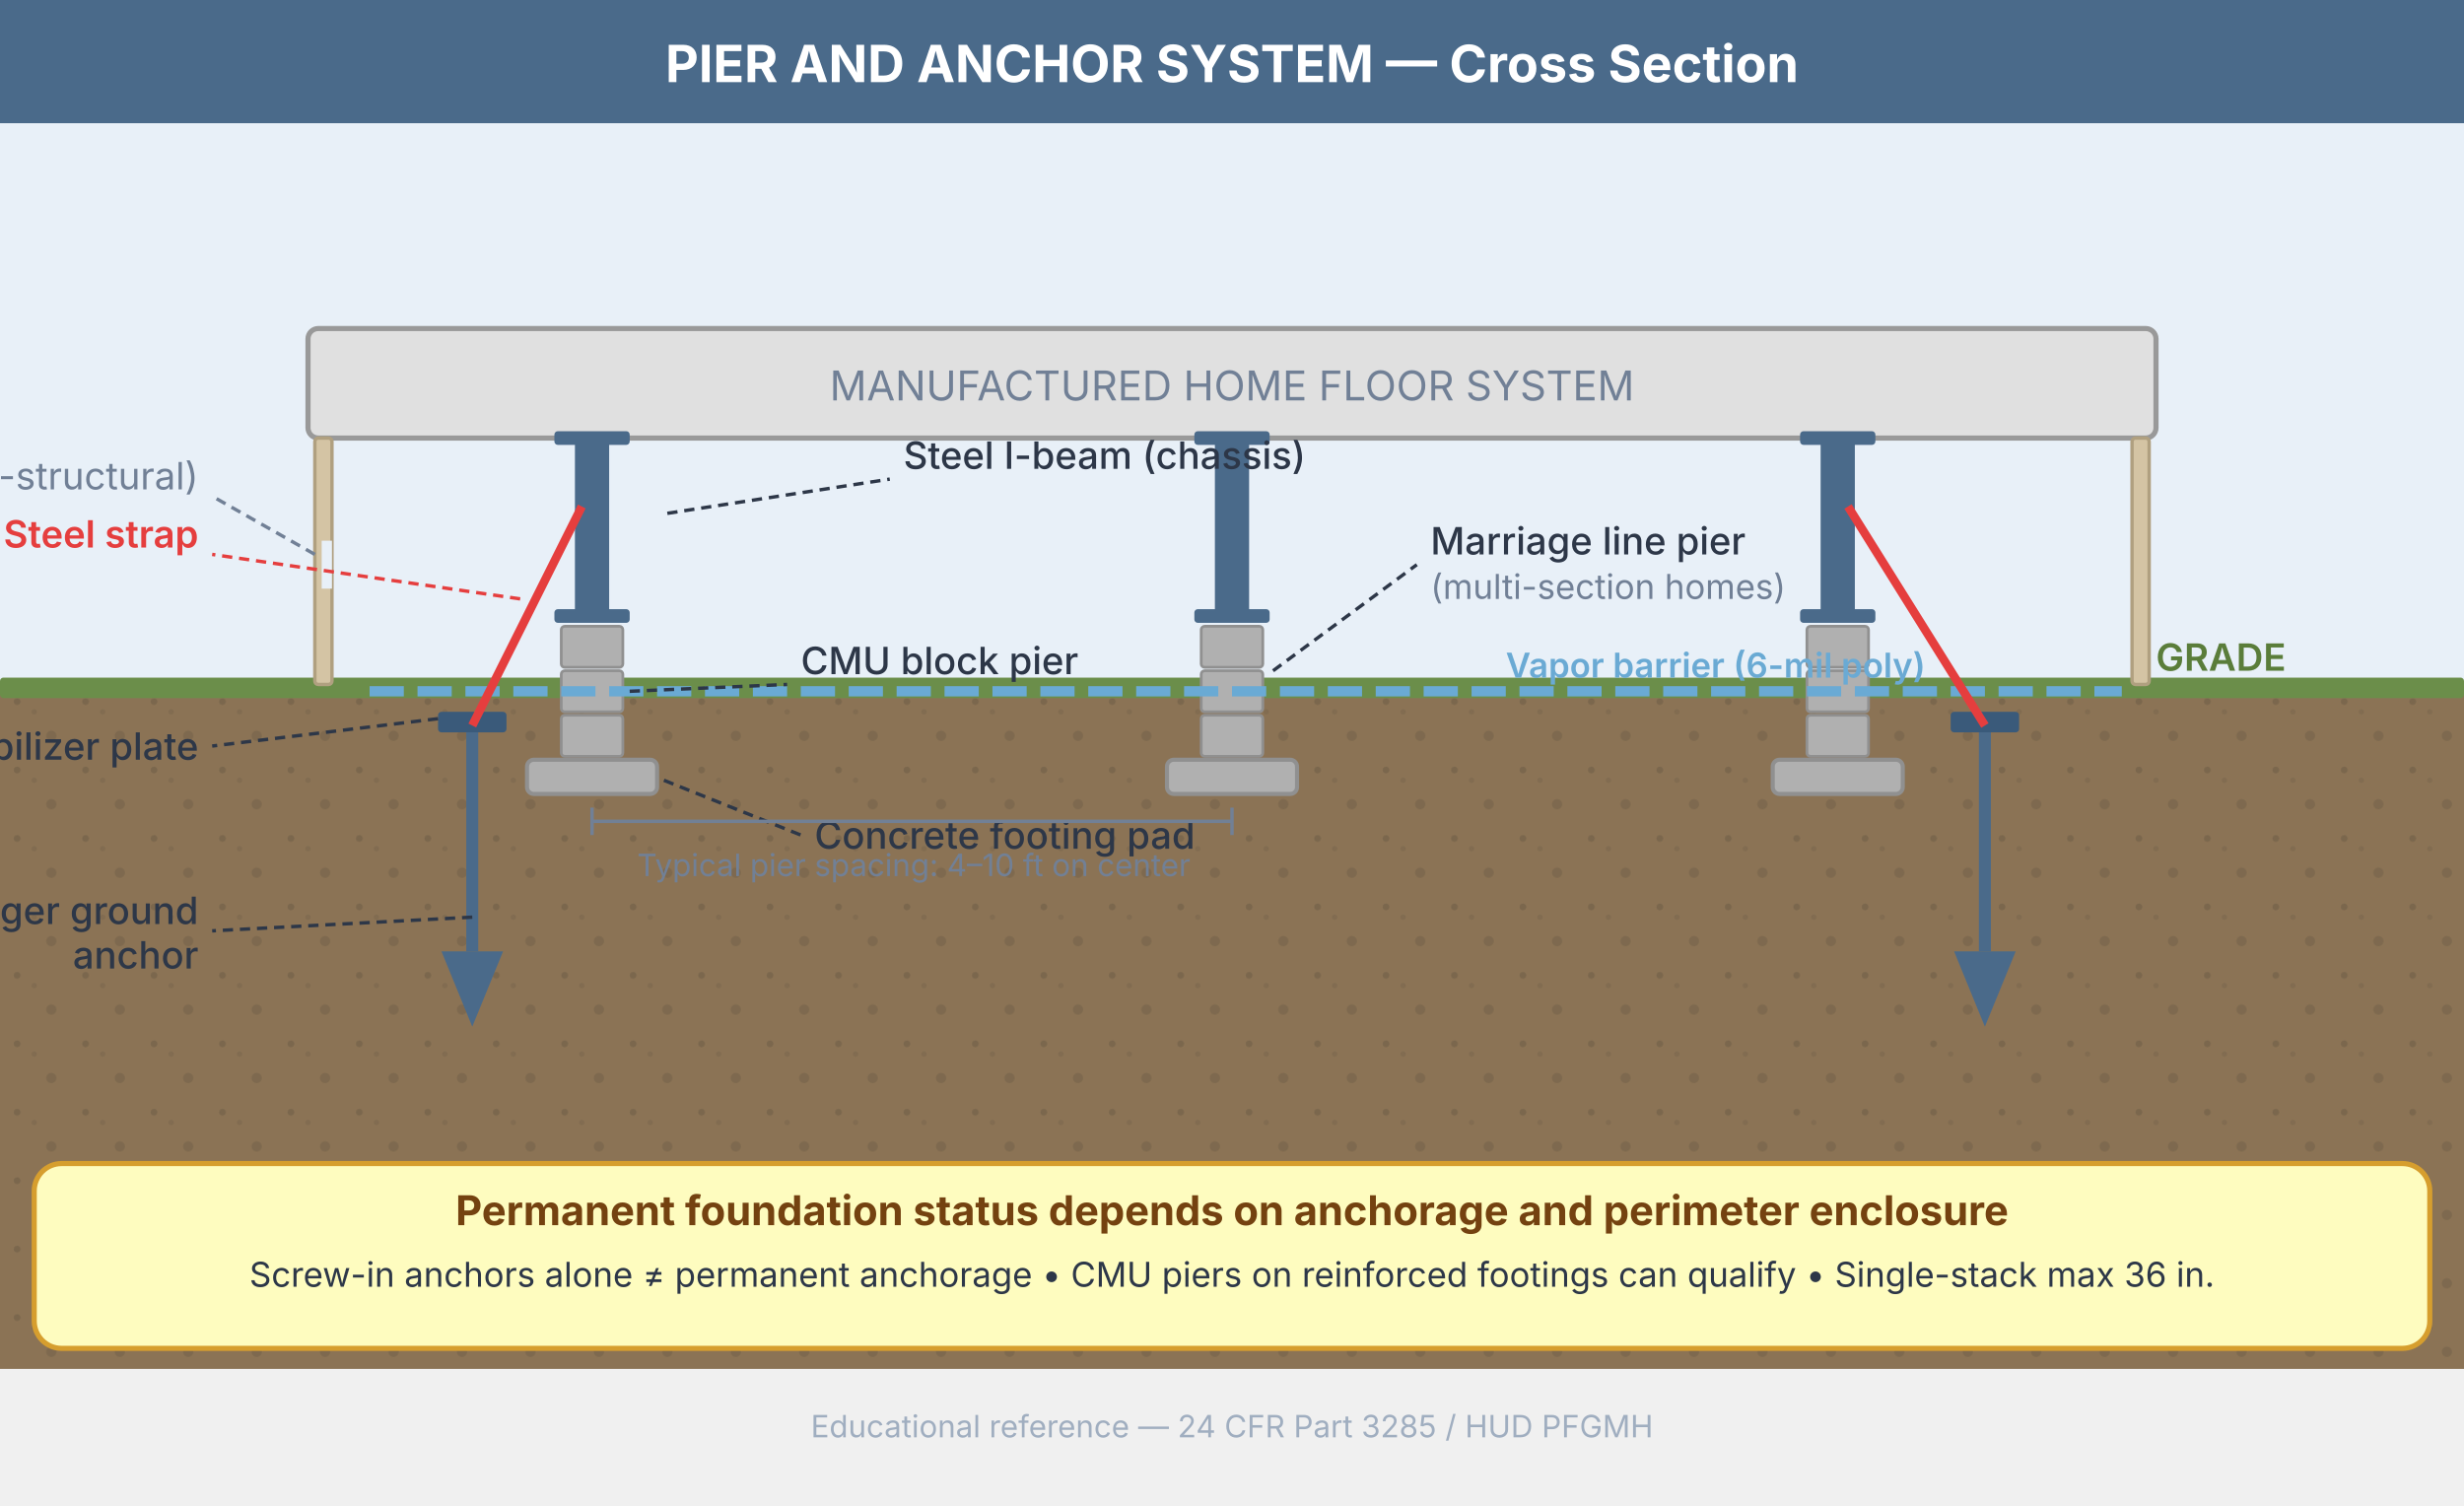
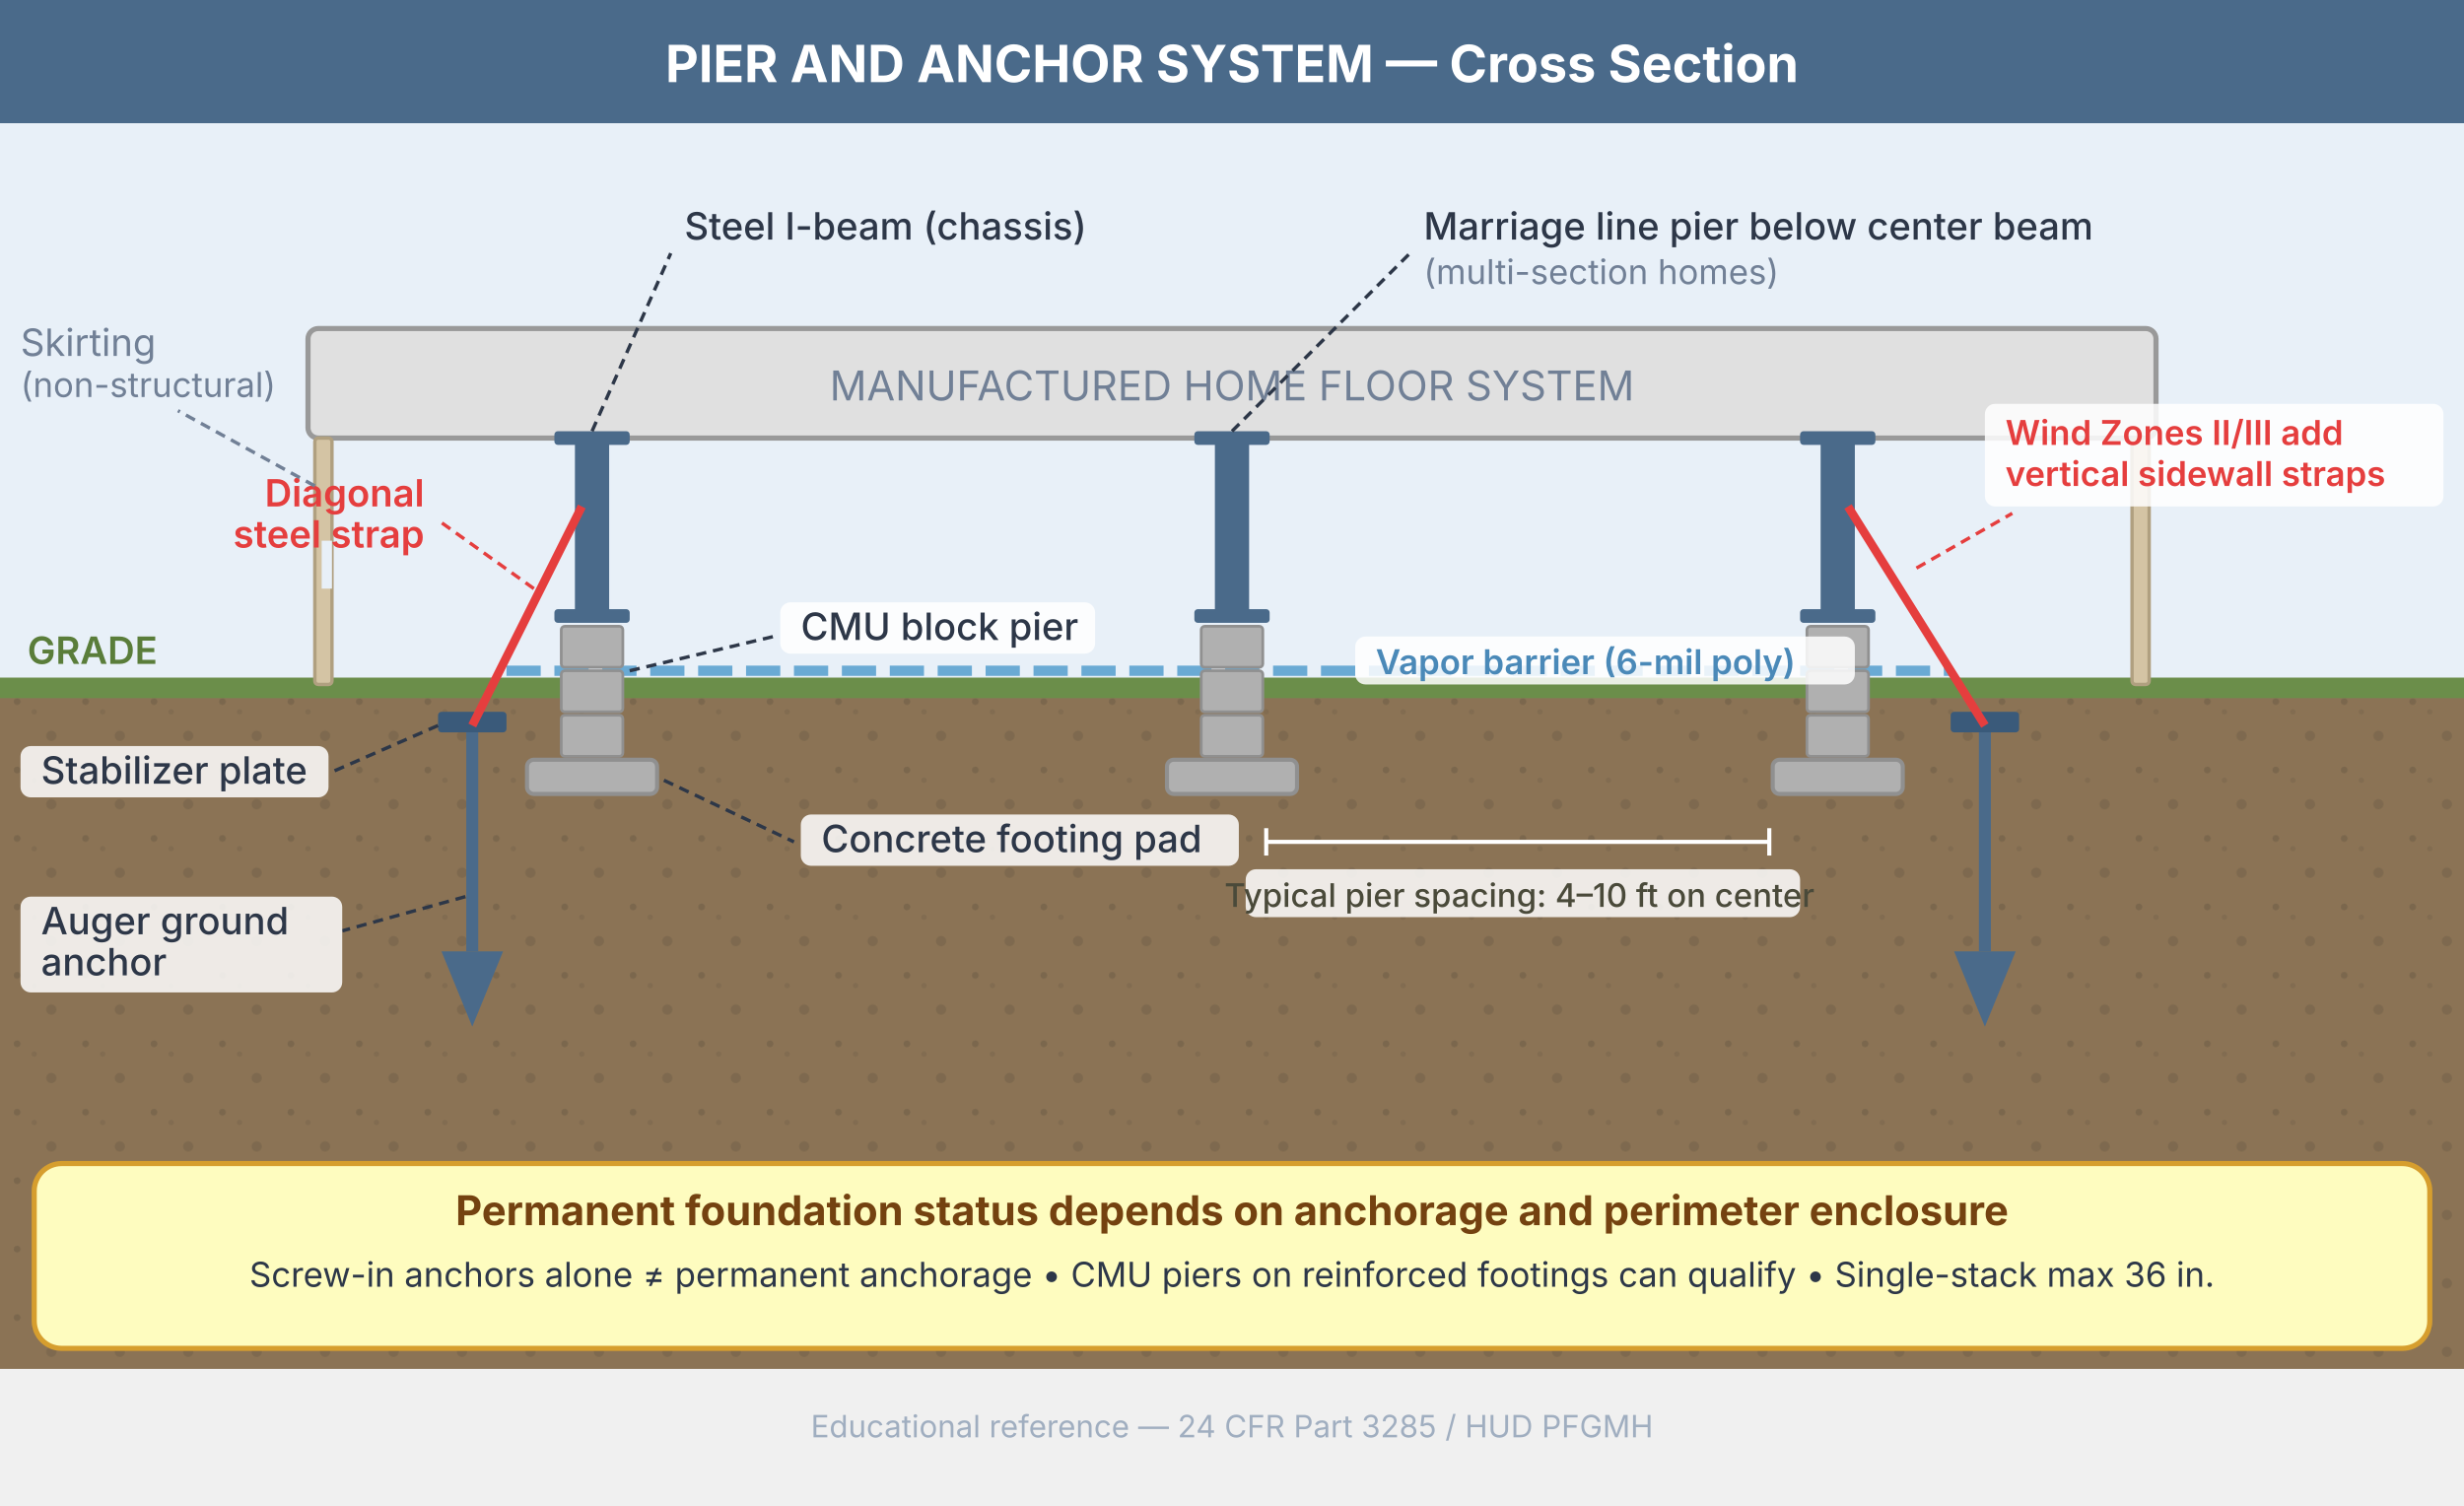
- <svg xmlns="http://www.w3.org/2000/svg" viewBox="0 0 720 440" font-family="system-ui, -apple-system, sans-serif">
+ <svg xmlns="http://www.w3.org/2000/svg" viewBox="0 0 720 440" font-family="system-ui, -apple-system, sans-serif" role="img" aria-labelledby="paTitle">
  <defs>
    <pattern id="soil" patternUnits="userSpaceOnUse" width="20" height="20">
      <rect width="20" height="20" fill="#8B7355" />
      <circle cx="5" cy="5" r="1" fill="#6B5B45" opacity="0.5" />
      <circle cx="15" cy="15" r="1.5" fill="#6B5B45" opacity="0.4" />
      <circle cx="10" cy="8" r="0.8" fill="#6B5B45" opacity="0.3" />
    </pattern>
  </defs>
-   <rect x="0" y="0" width="720" height="36" fill="#4A6A8A" rx="0" />
+   <rect x="0" y="0" width="720" height="36" fill="#4A6A8A" />
  <text x="360" y="24" text-anchor="middle" fill="#FFF" font-size="15" font-weight="700">PIER AND ANCHOR SYSTEM — Cross Section</text>
  <rect x="0" y="36" width="720" height="164" fill="#E8F0F8" />
  <rect x="0" y="200" width="720" height="200" fill="url(#soil)" />
-   <rect x="0" y="198" width="720" height="6" fill="#6B8E4A" rx="1" />
-   <text x="668" y="196" text-anchor="end" fill="#5A7D3A" font-size="11" font-weight="600">GRADE</text>
+   <rect x="0" y="198" width="720" height="6" fill="#6B8E4A" />
+   <text x="8" y="194" fill="#5A7D3A" font-size="11" font-weight="600">GRADE</text>
  <rect x="90" y="96" width="540" height="32" fill="#E0E0E0" stroke="#999" stroke-width="1.5" rx="3" />
  <text x="360" y="117" text-anchor="middle" fill="#718096" font-size="12">MANUFACTURED HOME FLOOR SYSTEM</text>
  <rect x="92" y="128" width="5" height="72" fill="#D4C4A4" stroke="#B0A080" stroke-width="1" rx="1" />
  <rect x="623" y="128" width="5" height="72" fill="#D4C4A4" stroke="#B0A080" stroke-width="1" rx="1" />
  <rect x="94" y="158" width="3" height="14" fill="#E8F0F8" />
  <rect x="168" y="128" width="10" height="52" fill="#4A6A8A" />
  <rect x="162" y="126" width="22" height="4" fill="#4A6A8A" rx="1" />
  <rect x="162" y="178" width="22" height="4" fill="#4A6A8A" rx="1" />
  <rect x="355" y="128" width="10" height="52" fill="#4A6A8A" />
  <rect x="349" y="126" width="22" height="4" fill="#4A6A8A" rx="1" />
  <rect x="349" y="178" width="22" height="4" fill="#4A6A8A" rx="1" />
  <rect x="532" y="128" width="10" height="52" fill="#4A6A8A" />
  <rect x="526" y="126" width="22" height="4" fill="#4A6A8A" rx="1" />
  <rect x="526" y="178" width="22" height="4" fill="#4A6A8A" rx="1" />
+   <line x1="148" y1="196" x2="570" y2="196" stroke="#6AAAD4" stroke-width="3" stroke-dasharray="10,4" />
  <rect x="164" y="183" width="18" height="12" fill="#B0B0B0" stroke="#909090" stroke-width="0.8" rx="1" />
  <rect x="164" y="196" width="18" height="12" fill="#B0B0B0" stroke="#909090" stroke-width="0.8" rx="1" />
  <rect x="164" y="209" width="18" height="12" fill="#B0B0B0" stroke="#909090" stroke-width="0.8" rx="1" />
  <rect x="154" y="222" width="38" height="10" fill="#B0B0B0" stroke="#909090" stroke-width="1.2" rx="2" />
  <rect x="351" y="183" width="18" height="12" fill="#B0B0B0" stroke="#909090" stroke-width="0.8" rx="1" />
  <rect x="351" y="196" width="18" height="12" fill="#B0B0B0" stroke="#909090" stroke-width="0.8" rx="1" />
  <rect x="351" y="209" width="18" height="12" fill="#B0B0B0" stroke="#909090" stroke-width="0.8" rx="1" />
  <rect x="341" y="222" width="38" height="10" fill="#B0B0B0" stroke="#909090" stroke-width="1.2" rx="2" />
  <rect x="528" y="183" width="18" height="12" fill="#B0B0B0" stroke="#909090" stroke-width="0.8" rx="1" />
  <rect x="528" y="196" width="18" height="12" fill="#B0B0B0" stroke="#909090" stroke-width="0.8" rx="1" />
  <rect x="528" y="209" width="18" height="12" fill="#B0B0B0" stroke="#909090" stroke-width="0.8" rx="1" />
  <rect x="518" y="222" width="38" height="10" fill="#B0B0B0" stroke="#909090" stroke-width="1.2" rx="2" />
-   <line x1="108" y1="202" x2="620" y2="202" stroke="#6AAAD4" stroke-width="3" stroke-dasharray="10,4" />
  <line x1="138" y1="212" x2="138" y2="278" stroke="#4A6A8A" stroke-width="3.5" />
  <polygon points="129,278 147,278 138,300" fill="#4A6A8A" />
  <rect x="128" y="208" width="20" height="6" fill="#3A5A7A" rx="1" />
  <line x1="170" y1="148" x2="138" y2="212" stroke="#E53E3E" stroke-width="2.5" />
  <line x1="580" y1="212" x2="580" y2="278" stroke="#4A6A8A" stroke-width="3.5" />
  <polygon points="571,278 589,278 580,300" fill="#4A6A8A" />
  <rect x="570" y="208" width="20" height="6" fill="#3A5A7A" rx="1" />
  <line x1="540" y1="148" x2="580" y2="212" stroke="#E53E3E" stroke-width="2.5" />
-   <line x1="195" y1="150" x2="260" y2="140" stroke="#2D3748" stroke-width="1" stroke-dasharray="3,2" />
-   <text x="264" y="137" fill="#2D3748" font-size="11" font-weight="500">Steel I-beam (chassis)</text>
-   <line x1="184" y1="202" x2="230" y2="200" stroke="#2D3748" stroke-width="1" stroke-dasharray="3,2" />
-   <text x="234" y="197" fill="#2D3748" font-size="11" font-weight="500">CMU block pier</text>
-   <line x1="194" y1="228" x2="234" y2="244" stroke="#2D3748" stroke-width="1" stroke-dasharray="3,2" />
-   <text x="238" y="248" fill="#2D3748" font-size="11" font-weight="500">Concrete footing pad</text>
-   <line x1="152" y1="175" x2="62" y2="162" stroke="#E53E3E" stroke-width="1" stroke-dasharray="3,2" />
-   <text x="58" y="160" text-anchor="end" fill="#E53E3E" font-size="11" font-weight="600">Steel strap</text>
-   <line x1="138" y1="268" x2="62" y2="272" stroke="#2D3748" stroke-width="1" stroke-dasharray="3,2" />
-   <text x="58" y="270" text-anchor="end" fill="#2D3748" font-size="11" font-weight="500">Auger ground</text>
-   <text x="58" y="283" text-anchor="end" fill="#2D3748" font-size="11" font-weight="500">anchor</text>
-   <line x1="128" y1="210" x2="62" y2="218" stroke="#2D3748" stroke-width="1" stroke-dasharray="3,2" />
-   <text x="58" y="222" text-anchor="end" fill="#2D3748" font-size="11" font-weight="500">Stabilizer plate</text>
-   <line x1="92" y1="162" x2="62" y2="145" stroke="#718096" stroke-width="1" stroke-dasharray="3,2" />
-   <text x="58" y="143" text-anchor="end" fill="#718096" font-size="11">Skirting (non-structural)</text>
-   <text x="440" y="198" fill="#6AAAD4" font-size="10" font-weight="600">Vapor barrier (6-mil poly)</text>
-   <line x1="372" y1="196" x2="414" y2="165" stroke="#2D3748" stroke-width="1" stroke-dasharray="3,2" />
-   <text x="418" y="162" fill="#2D3748" font-size="11" font-weight="500">Marriage line pier</text>
-   <text x="418" y="175" fill="#718096" font-size="10">(multi-section homes)</text>
+   <line x1="173" y1="126" x2="196" y2="74" stroke="#2D3748" stroke-width="1" stroke-dasharray="3,2" />
+   <text x="200" y="70" fill="#2D3748" font-size="11" font-weight="500">Steel I-beam (chassis)</text>
+   <line x1="360" y1="126" x2="412" y2="74" stroke="#2D3748" stroke-width="1" stroke-dasharray="3,2" />
+   <text x="416" y="70" fill="#2D3748" font-size="11" font-weight="500">Marriage line pier below center beam</text>
+   <text x="416" y="83" fill="#718096" font-size="10">(multi-section homes)</text>
+   <line x1="184" y1="196" x2="226" y2="186" stroke="#2D3748" stroke-width="1" stroke-dasharray="3,2" />
+   <rect x="228" y="176" width="92" height="15" fill="#FFFFFF" opacity="0.85" rx="3" />
+   <text x="234" y="187" fill="#2D3748" font-size="11" font-weight="500">CMU block pier</text>
+   <line x1="194" y1="228" x2="232" y2="246" stroke="#2D3748" stroke-width="1" stroke-dasharray="3,2" />
+   <rect x="234" y="238" width="128" height="15" fill="#FFFFFF" opacity="0.85" rx="3" />
+   <text x="240" y="249" fill="#2D3748" font-size="11" font-weight="500">Concrete footing pad</text>
+   <line x1="156" y1="172" x2="128" y2="152" stroke="#E53E3E" stroke-width="1" stroke-dasharray="3,2" />
+   <text x="124" y="148" text-anchor="end" fill="#E53E3E" font-size="11" font-weight="600">Diagonal</text>
+   <text x="124" y="160" text-anchor="end" fill="#E53E3E" font-size="11" font-weight="600">steel strap</text>
+   <line x1="92" y1="142" x2="52" y2="120" stroke="#718096" stroke-width="1" stroke-dasharray="3,2" />
+   <text x="6" y="104" fill="#718096" font-size="11">Skirting</text>
+   <text x="6" y="116" fill="#718096" font-size="10">(non-structural)</text>
+   <line x1="128" y1="212" x2="96" y2="226" stroke="#2D3748" stroke-width="1" stroke-dasharray="3,2" />
+   <rect x="6" y="218" width="90" height="15" fill="#FFFFFF" opacity="0.85" rx="3" />
+   <text x="12" y="229" fill="#2D3748" font-size="11" font-weight="500">Stabilizer plate</text>
+   <line x1="136" y1="262" x2="100" y2="272" stroke="#2D3748" stroke-width="1" stroke-dasharray="3,2" />
+   <rect x="6" y="262" width="94" height="28" fill="#FFFFFF" opacity="0.85" rx="3" />
+   <text x="12" y="273" fill="#2D3748" font-size="11" font-weight="500">Auger ground</text>
+   <text x="12" y="285" fill="#2D3748" font-size="11" font-weight="500">anchor</text>
+   <line x1="560" y1="166" x2="588" y2="150" stroke="#E53E3E" stroke-width="1" stroke-dasharray="3,2" />
+   <rect x="580" y="118" width="134" height="30" fill="#FFFFFF" opacity="0.85" rx="3" />
+   <text x="586" y="130" fill="#E53E3E" font-size="10" font-weight="600">Wind Zones II/III add</text>
+   <text x="586" y="142" fill="#E53E3E" font-size="10" font-weight="600">vertical sidewall straps</text>
+   <rect x="396" y="186" width="146" height="14" fill="#FFFFFF" opacity="0.85" rx="3" />
+   <text x="402" y="197" fill="#4A89B8" font-size="10" font-weight="600">Vapor barrier (6-mil poly)</text>
+   <line x1="370" y1="246" x2="517" y2="246" stroke="#FFFFFF" stroke-width="1.2" />
+   <line x1="370" y1="242" x2="370" y2="250" stroke="#FFFFFF" stroke-width="1.2" />
+   <line x1="517" y1="242" x2="517" y2="250" stroke="#FFFFFF" stroke-width="1.2" />
+   <rect x="364" y="254" width="162" height="14" fill="#FFFFFF" opacity="0.85" rx="3" />
+   <text x="444" y="265" text-anchor="middle" fill="#4A4A3A" font-size="9.5" font-weight="500">Typical pier spacing: 4–10 ft on center</text>
  <rect x="10" y="340" width="700" height="54" fill="#FEFCBF" stroke="#D69E2E" stroke-width="1.5" rx="8" />
  <text x="360" y="358" text-anchor="middle" fill="#744210" font-size="12" font-weight="700">Permanent foundation status depends on anchorage and perimeter enclosure</text>
  <text x="360" y="376" text-anchor="middle" fill="#2D3748" font-size="10">Screw-in anchors alone ≠ permanent anchorage  •  CMU piers on reinforced footings can qualify  •  Single-stack max 36 in.</text>
-   <line x1="173" y1="240" x2="360" y2="240" stroke="#718096" stroke-width="1" />
-   <line x1="173" y1="236" x2="173" y2="244" stroke="#718096" stroke-width="1" />
-   <line x1="360" y1="236" x2="360" y2="244" stroke="#718096" stroke-width="1" />
-   <text x="267" y="256" text-anchor="middle" fill="#718096" font-size="9">Typical pier spacing: 4–10 ft on center</text>
  <text x="360" y="420" text-anchor="middle" fill="#A0AEC0" font-size="9">Educational reference — 24 CFR Part 3285 / HUD PFGMH</text>
</svg>
